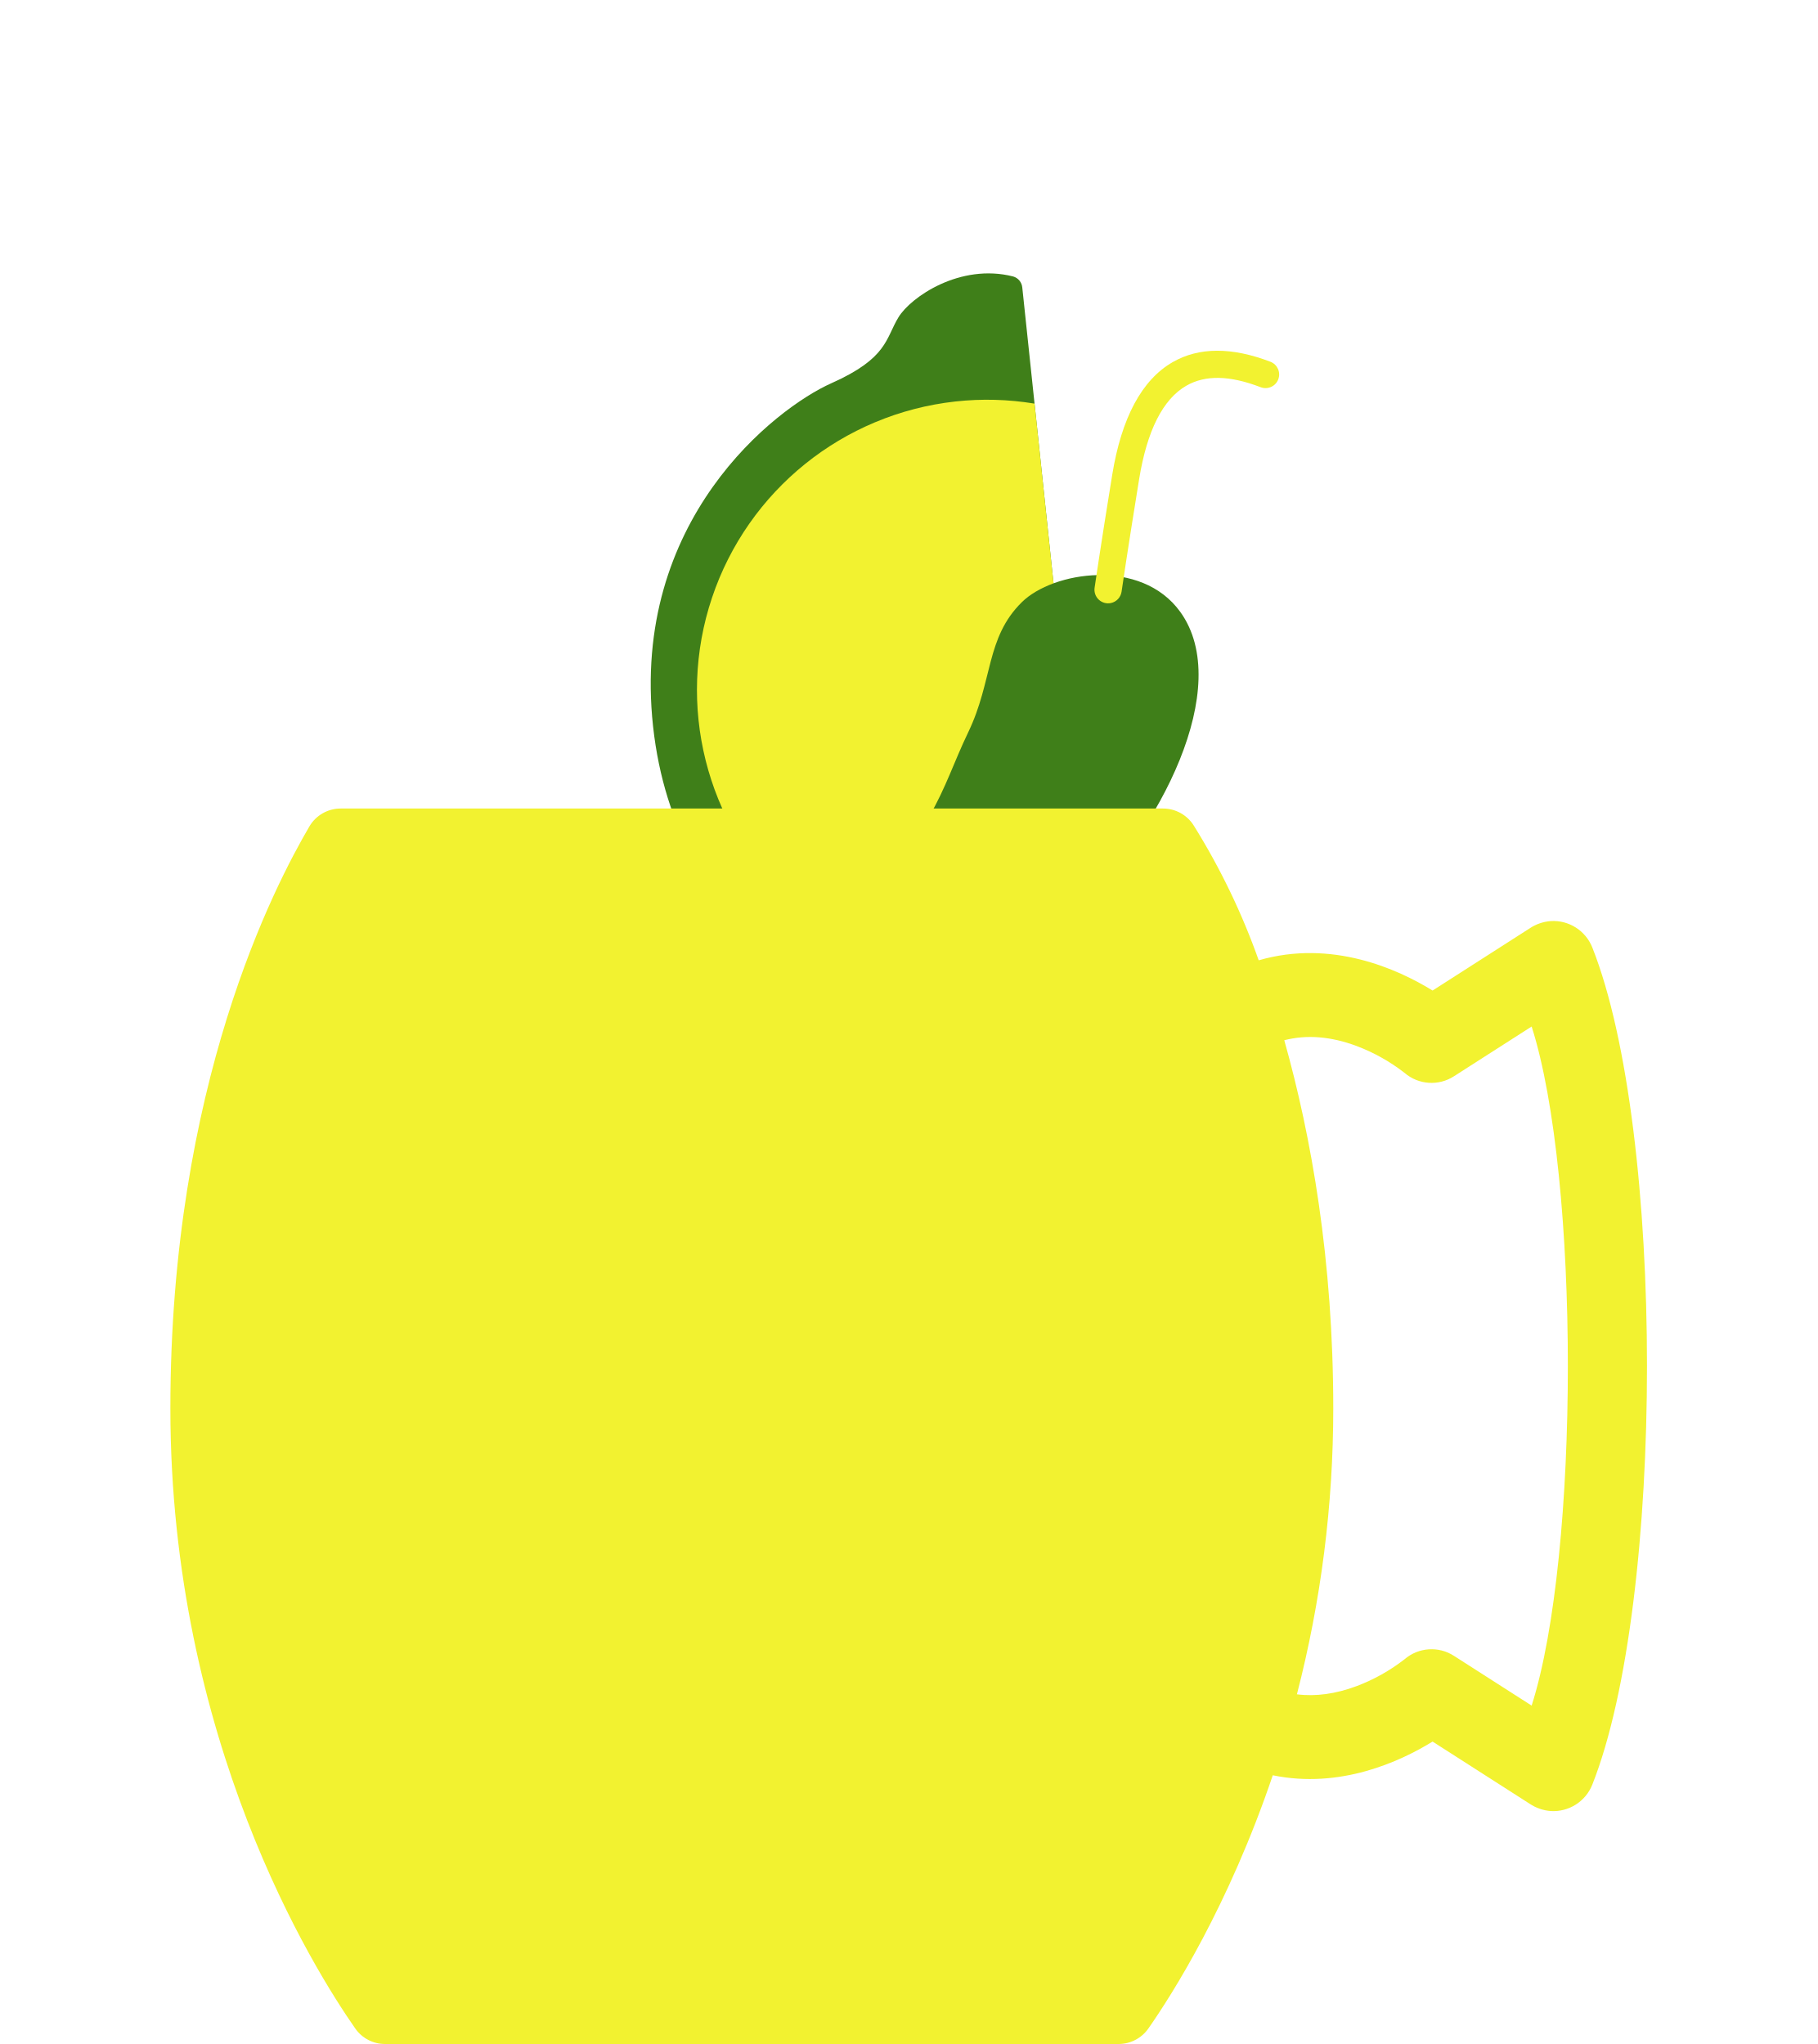
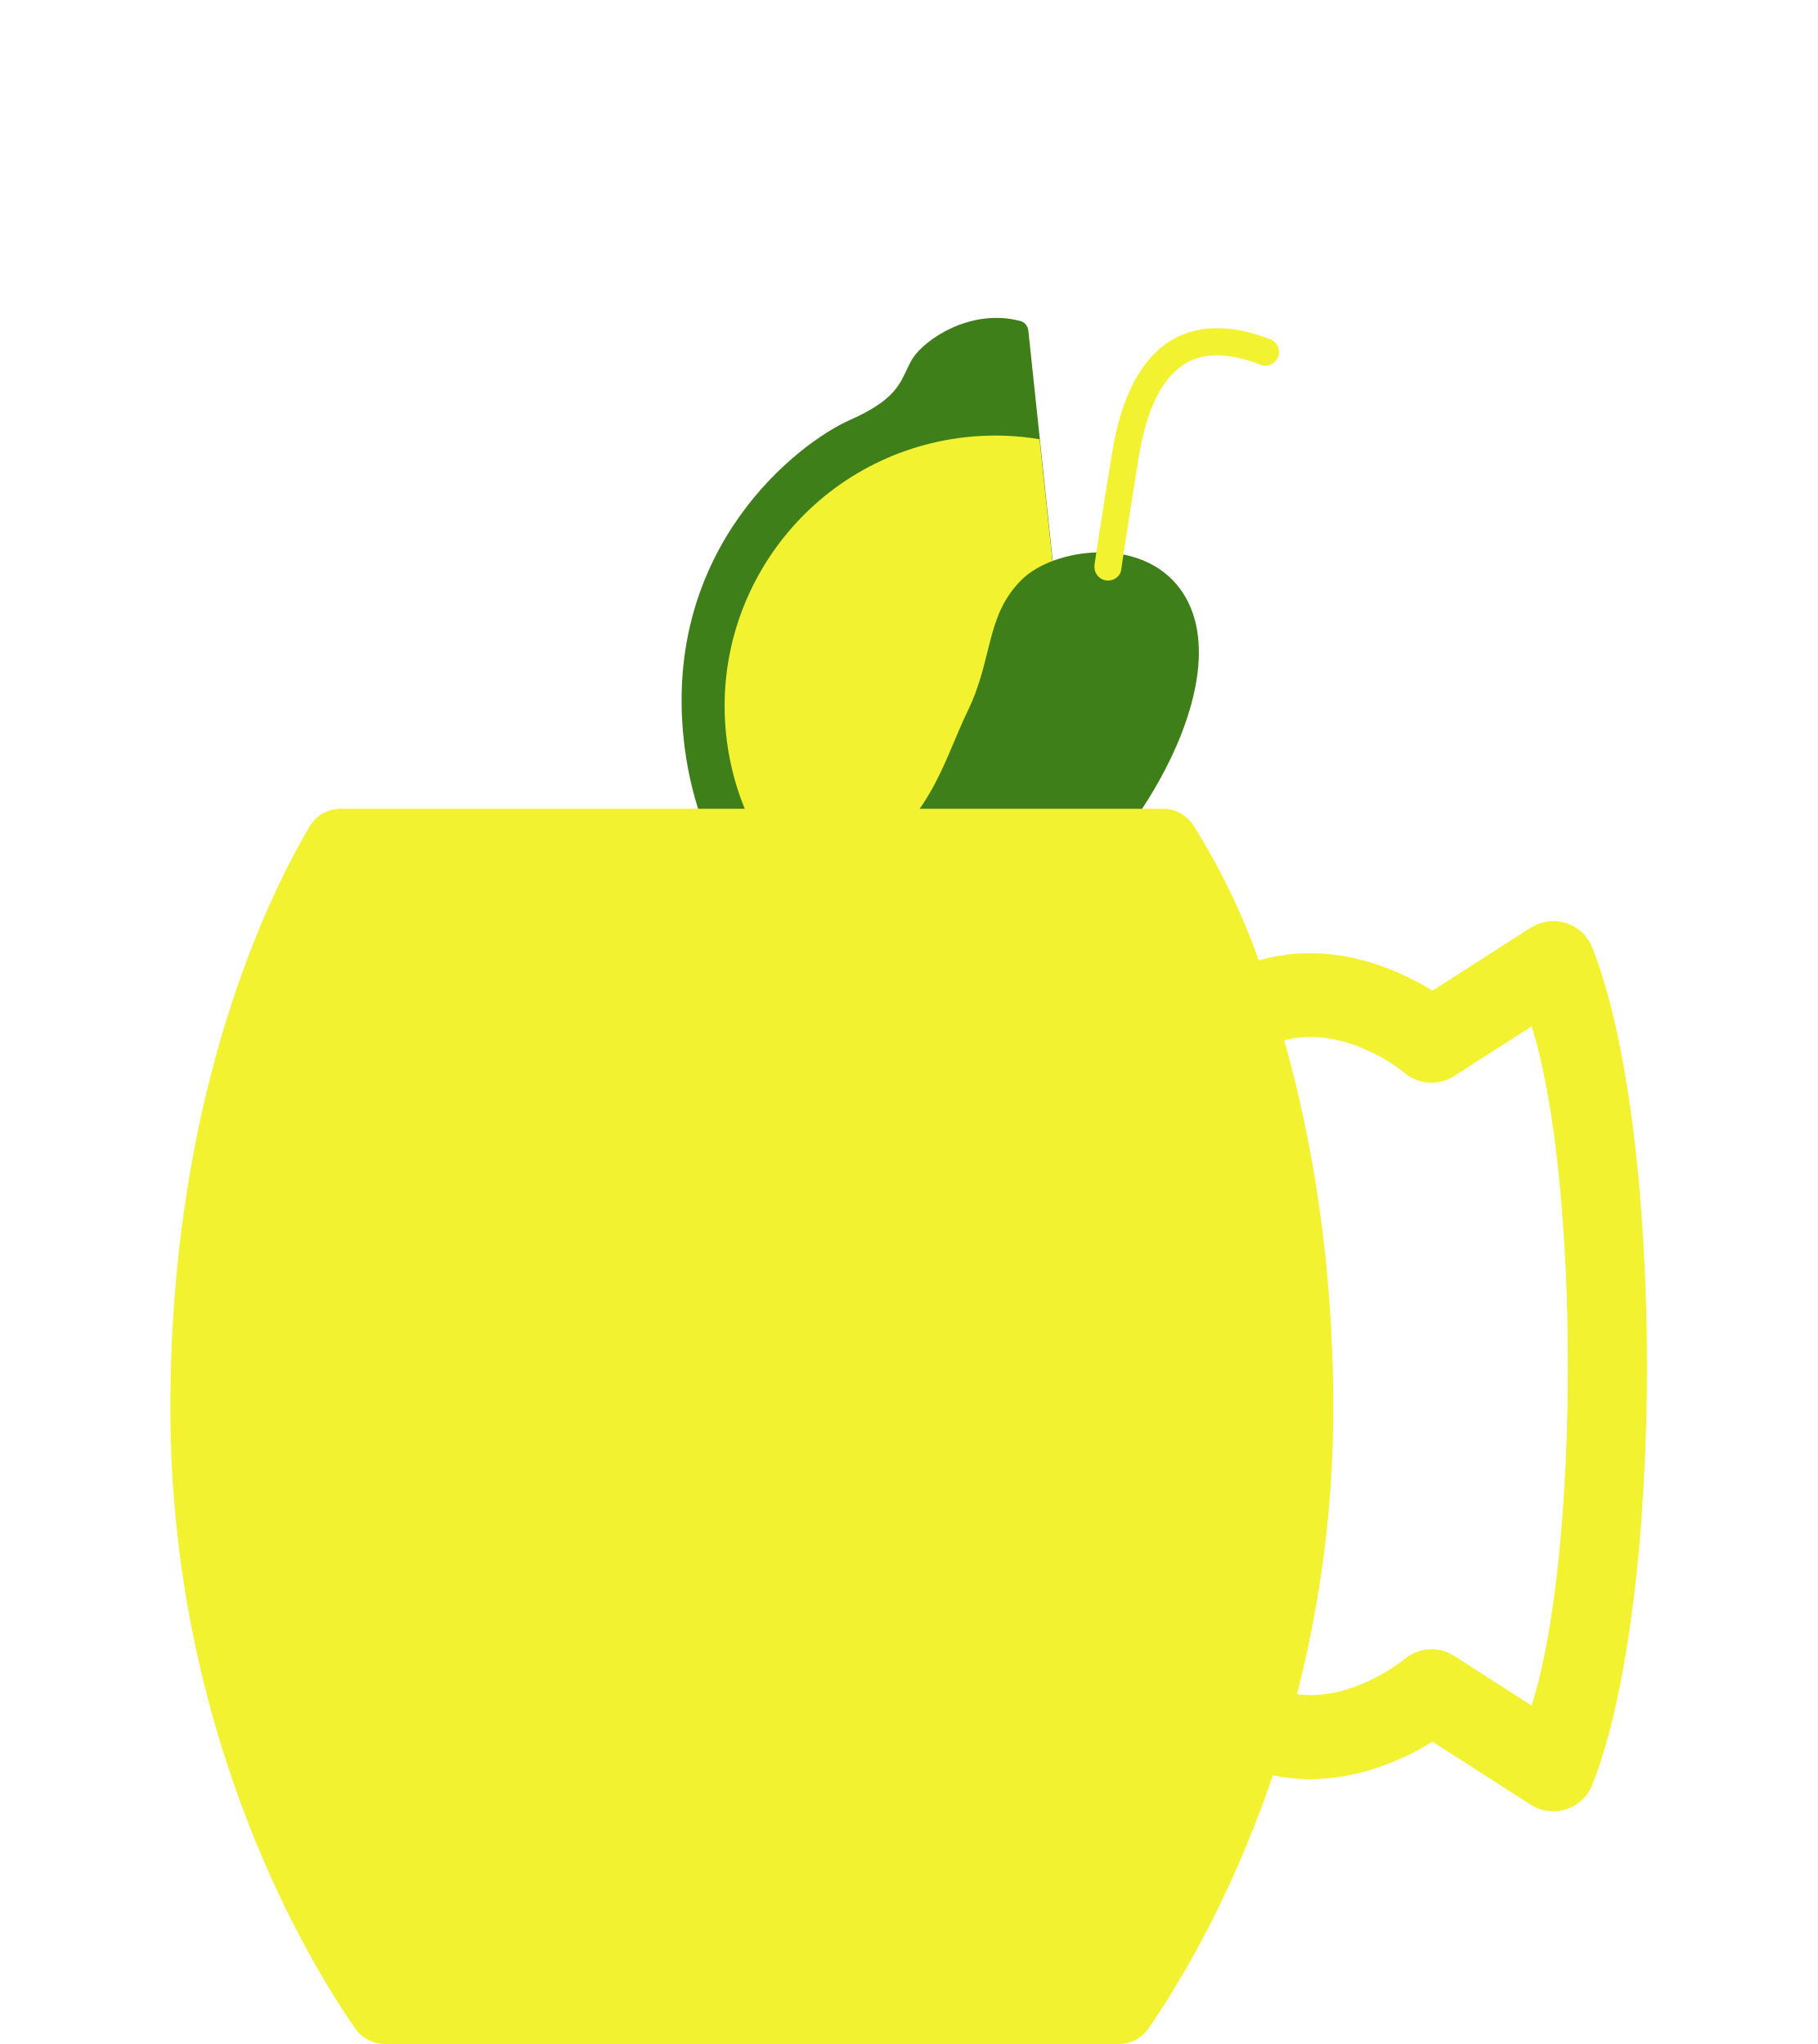
- <svg xmlns="http://www.w3.org/2000/svg" viewBox="0 0 800 900">
-   <defs>
-     <style>.Green{fill:#3f7f19;}.Yellow{fill:#f2f230;}</style>
-   </defs>
+ <svg xmlns="http://www.w3.org/2000/svg" version="1.1" id="Layer_1" x="0px" y="0px" viewBox="0 0 800 900" style="enable-background:new 0 0 800 900;" xml:space="preserve">
+   <style type="text/css">
+ 	.st0{fill:#3F7F19;}
+ 	.st1{fill:#F2F230;}
+ </style>
  <g id="vectors">
-     <path class="Green" d="M395.492,139.719c-5.681,9.351-4.726,17.965-29.481,29s-88.436,60.4-78.53,151.132,82.739,125.2,109.292,130.627,27.477,14.045,35.043,21.95c7.192,7.514,31.652,17.508,53.173,6.677a5.567,5.567,0,0,0,2.89-5.624L470.85,322.456a13.332,13.332,0,0,0-6.051-9.585c-3.466-2.286-7.506-6.048-8.333-11.474-.363-5.478,2.769-10.022,5.661-13a13.331,13.331,0,0,0,3.84-10.664l-15.96-151.137a5.566,5.566,0,0,0-4.035-4.868C422.621,115.793,400.893,130.83,395.492,139.719Z" />
-     <path class="Yellow" d="M420.6,176.775a127.778,127.778,0,1,0,61.517,245.617L470.85,322.456a13.327,13.327,0,0,0-6.051-9.585c-3.466-2.286-7.506-6.048-8.333-11.474-.364-5.477,2.77-10.023,5.661-13a13.331,13.331,0,0,0,3.84-10.665L455.406,177.717A127.877,127.877,0,0,0,420.6,176.775Z" />
-     <path class="Green" d="M449.8,265.158c-15.961,15.759-12.621,34.511-23.643,57.382-12.3,25.527-14.754,46.708-54.214,75.986-41.869,31.066-16.121,51.594,7.382,49.374s57.1-12.409,94.18-47.039,69.775-98.528,46.053-131.432C502.245,245.411,463.491,251.645,449.8,265.158Z" />
-     <path class="Yellow" d="M489.023,265.524a6,6,0,0,1-7.185-6.723c.025-.172,2.531-17.585,7.758-49.723,4.087-25.138,13.052-41.842,26.646-49.647,11.544-6.627,26.027-6.67,43.042-.125a6,6,0,0,1-4.307,11.2c-13.671-5.258-24.387-5.475-32.761-.668-10.307,5.918-17.3,19.768-20.777,41.166-5.206,32.012-7.7,49.331-7.722,49.5A6,6,0,0,1,489.023,265.524Z" />
-     <path class="Yellow" d="M700.928,417.18a18.475,18.475,0,0,0-18.31-11.621,19.334,19.334,0,0,0-9.273,3.215l-42.726,27.372c-15.386-9.476-44.381-22.624-76.538-13.31a304.141,304.141,0,0,0-28.453-59.117A15.99,15.99,0,0,0,511.937,356H149.987a15.948,15.948,0,0,0-13.784,7.873C120.958,389.935,75,477.619,75,620.127c0,146,63.076,246.85,81.425,273.1A15.937,15.937,0,0,0,169.5,900H492.4a15.976,15.976,0,0,0,13.118-6.836c10.445-14.957,35.254-53.915,54.756-111.485,29.655,6.1,55.953-5.977,70.345-14.84l42.726,27.372a19.355,19.355,0,0,0,9.273,3.215,18.475,18.475,0,0,0,18.31-11.622C733.024,704.8,733.024,498.184,700.928,417.18ZM674.227,751l-34.11-21.852a18.2,18.2,0,0,0-21.876,1.473A80.73,80.73,0,0,1,597.2,742.411c-9.228,3.459-18.023,4.661-26.3,3.616a502.653,502.653,0,0,0,16-125.9c0-65.277-9.646-119.723-21.563-162.1,9.857-2.538,20.53-1.7,31.856,2.55a80.742,80.742,0,0,1,21.046,11.791,18.2,18.2,0,0,0,21.876,1.474l34.11-21.852C695.482,518.567,695.482,684.417,674.227,751Z" />
+     <path class="st0" d="M401.7,157.9c-5.3,8.7-4.4,16.8-27.5,27s-82.4,56.3-73.2,140.9c9.2,84.6,77.2,116.8,102,121.8   c24.8,5,25.6,13.1,32.7,20.5c6.7,7,29.5,16.4,49.6,6.3c1.9-1,3-3.1,2.7-5.3l-15.9-140.8c-0.4-3.6-2.5-6.9-5.6-8.9   c-3.2-2.1-7-5.6-7.8-10.6c-0.3-5.2,2.6-9.3,5.3-12.1c2.6-2.6,4-6.3,3.6-10l-14.9-140.9c-0.2-2.2-1.6-4-3.7-4.5   C427,135.6,406.8,149.7,401.7,157.9z" />
+     <path class="st1" d="M425.1,192.5c-65.4,7.2-112.6,66.1-105.4,131.5c7.2,65.4,66.1,112.6,131.5,105.4c10.8-1.2,21.3-3.8,31.3-7.8   L472,328.3c-0.4-3.6-2.5-6.9-5.6-8.9c-3.2-2.1-7-5.6-7.8-10.6c-0.3-5.2,2.6-9.3,5.3-12.1c2.6-2.6,4-6.3,3.6-10l-9.9-93.3   C446.8,191.6,436,191.3,425.1,192.5z" />
+     <path class="st0" d="M449.8,255.2c-16,15.8-12.6,34.5-23.6,57.4c-12.3,25.5-14.8,46.7-54.2,76c-41.9,31.1-16.1,51.6,7.4,49.4   s57.1-12.4,94.2-47s69.8-98.5,46.1-131.4C502.2,235.4,463.5,241.6,449.8,255.2z" />
+     <path class="st1" d="M489,255.5c-3.2,0.7-6.4-1.4-7.1-4.6c-0.1-0.7-0.2-1.4-0.1-2.1c0-0.2,2.5-17.6,7.8-49.7   c4.1-25.1,13.1-41.8,26.6-49.6c11.5-6.6,26-6.7,43-0.1c3.1,1.2,4.6,4.7,3.4,7.8c-1.2,3-4.6,4.6-7.7,3.4   c-13.7-5.3-24.4-5.5-32.8-0.7c-10.3,5.9-17.3,19.8-20.8,41.2c-5.2,32-7.7,49.3-7.7,49.5C493.4,253,491.5,255,489,255.5z" />
+     <path class="st1" d="M700.9,417.2c-2.9-7.4-10.3-12.1-18.3-11.6c-3.3,0.3-6.5,1.4-9.3,3.2l-42.7,27.4   c-15.4-9.5-44.4-22.6-76.5-13.3c-7.3-20.7-16.9-40.5-28.5-59.1c-2.9-4.8-8.1-7.7-13.7-7.7H150c-5.7,0-10.9,3-13.8,7.9   C121,389.9,75,477.6,75,620.1c0,146,63.1,246.9,81.4,273.1c3,4.3,7.9,6.8,13.1,6.8h322.9c5.2,0,10.1-2.5,13.1-6.8   c10.4-15,35.3-53.9,54.8-111.5c29.7,6.1,56-6,70.3-14.8l42.7,27.4c2.8,1.9,6,3,9.3,3.2c8,0.5,15.4-4.2,18.3-11.6   C733,704.8,733,498.2,700.9,417.2z M674.2,751l-34.1-21.9c-6.8-4.4-15.7-3.8-21.9,1.5c-6.4,5-13.5,8.9-21,11.8   c-9.2,3.5-18,4.7-26.3,3.6c10.6-41.1,16-83.4,16-125.9c0-65.3-9.6-119.7-21.6-162.1c9.9-2.5,20.5-1.7,31.9,2.5   c7.6,2.9,14.7,6.8,21,11.8c6.1,5.3,15.1,5.9,21.9,1.5l34.1-21.9C695.5,518.6,695.5,684.4,674.2,751z" />
  </g>
</svg>
